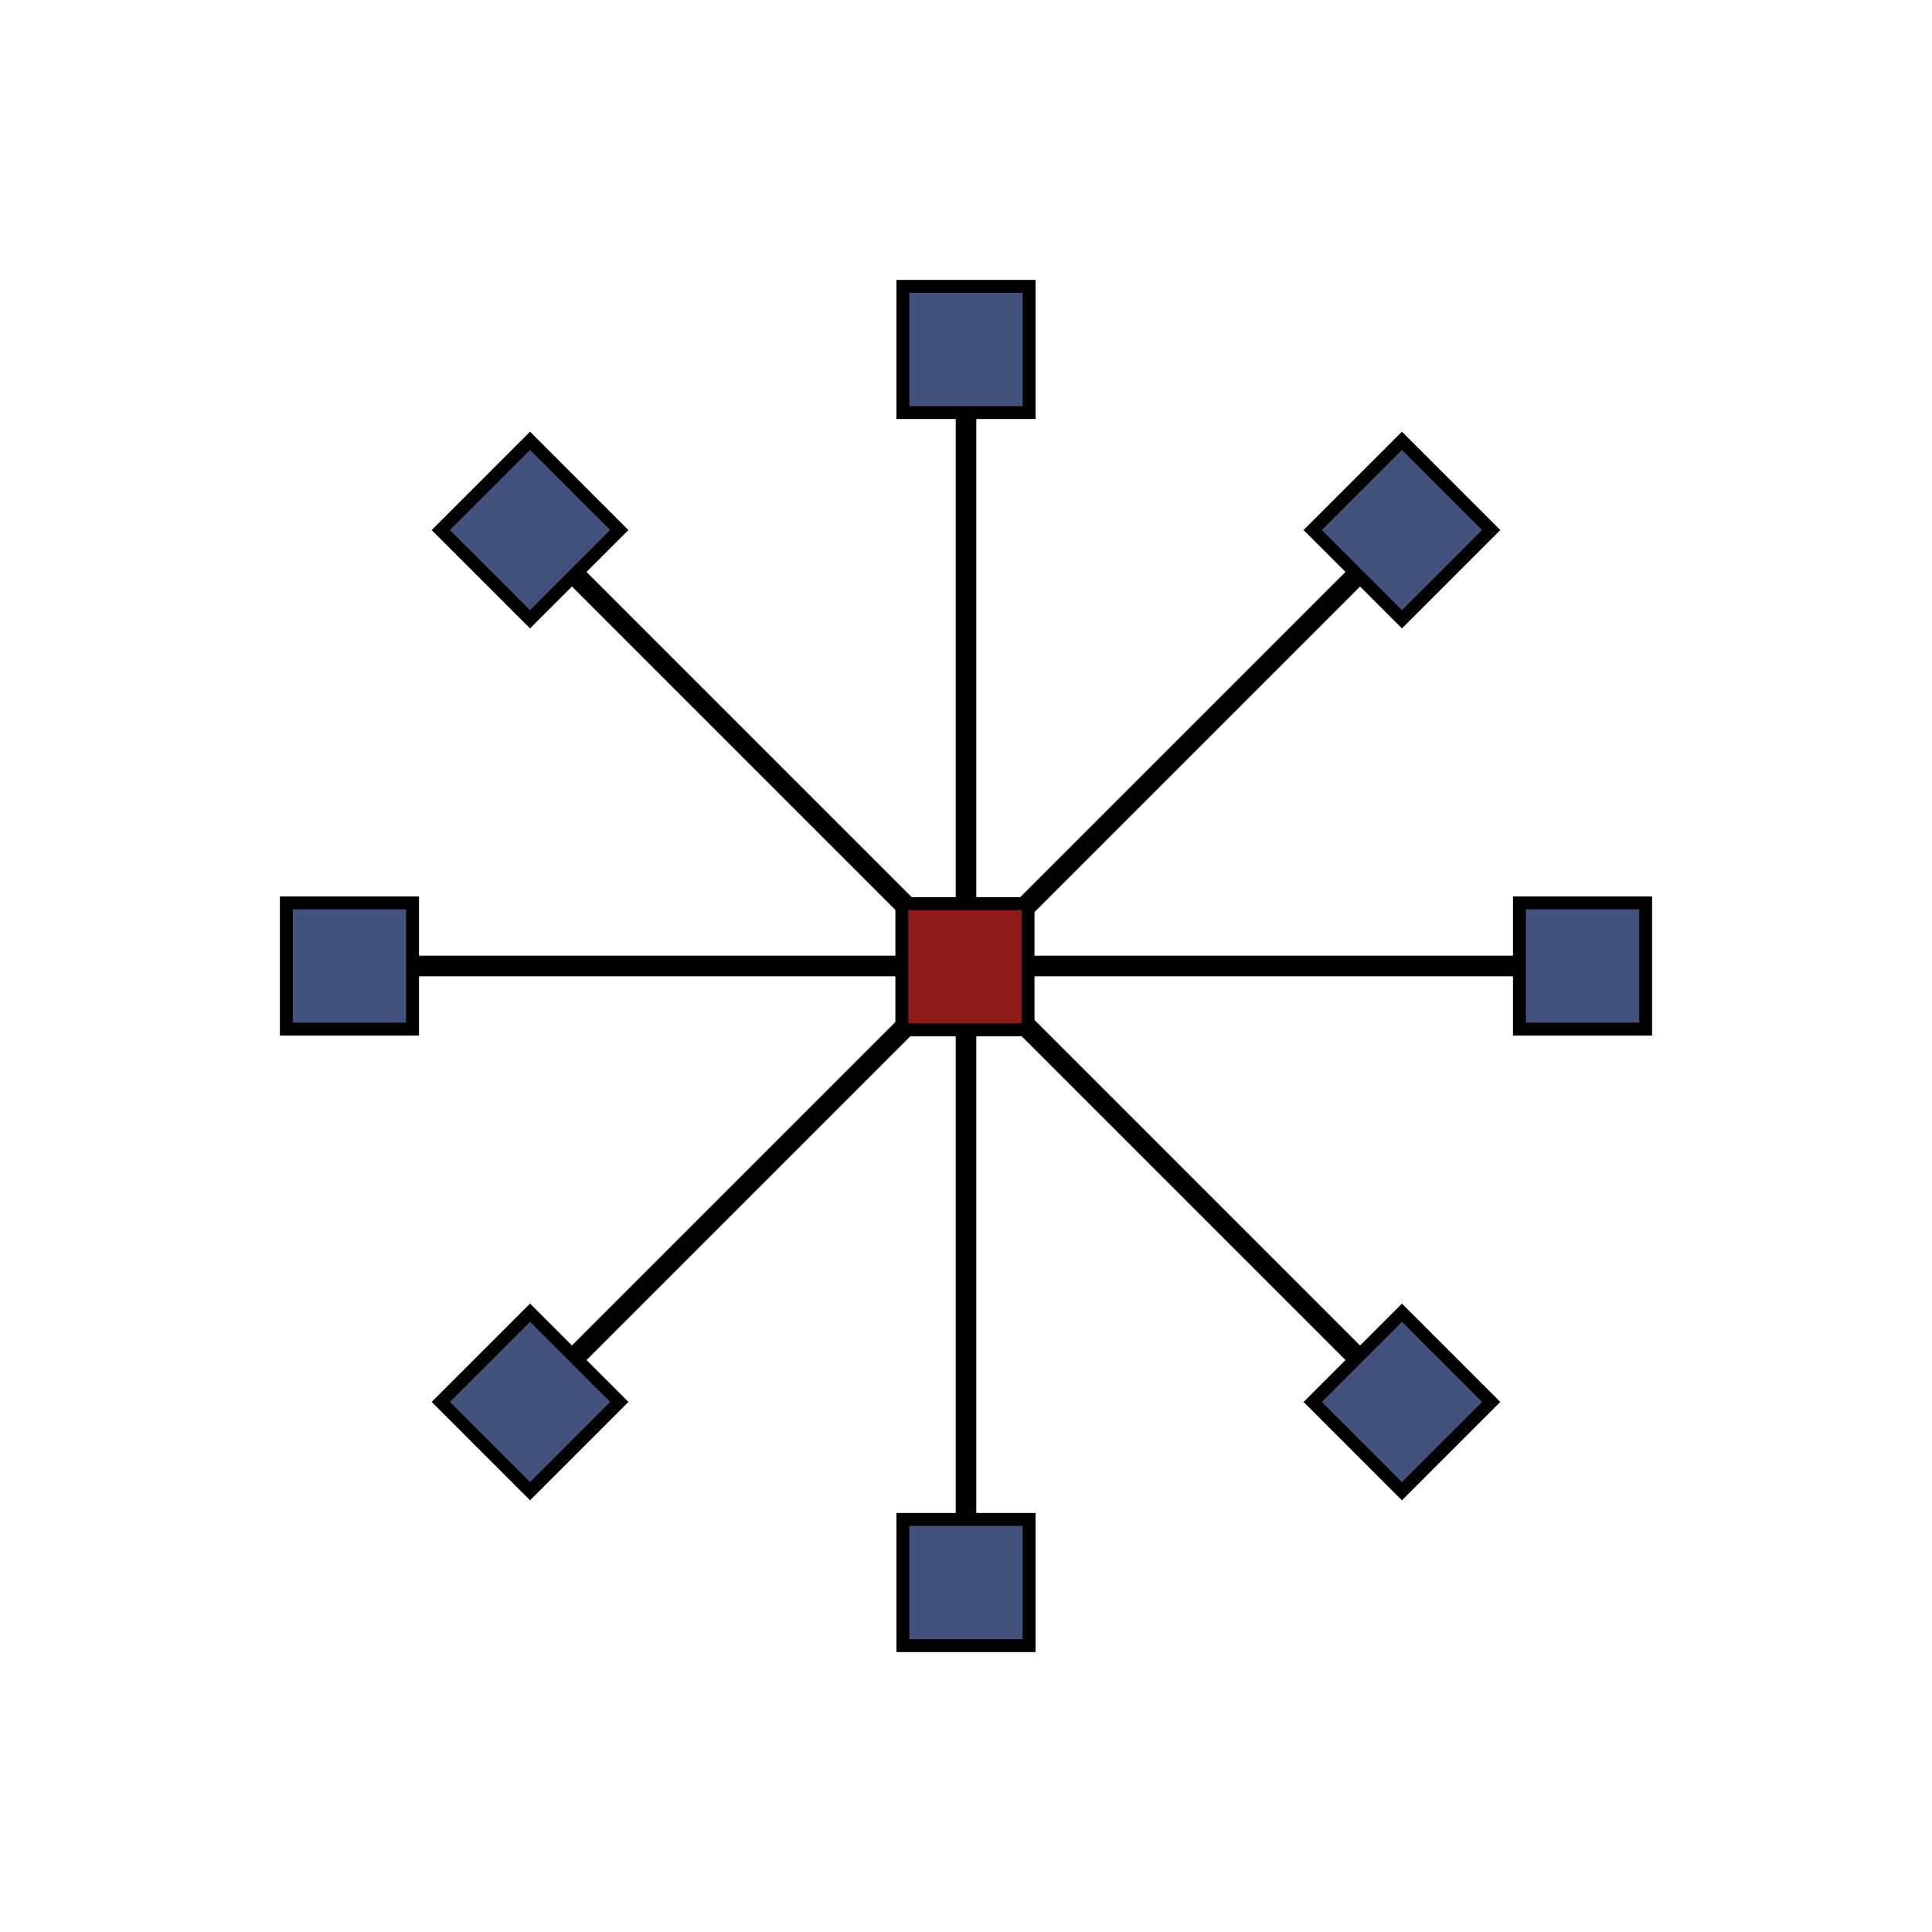
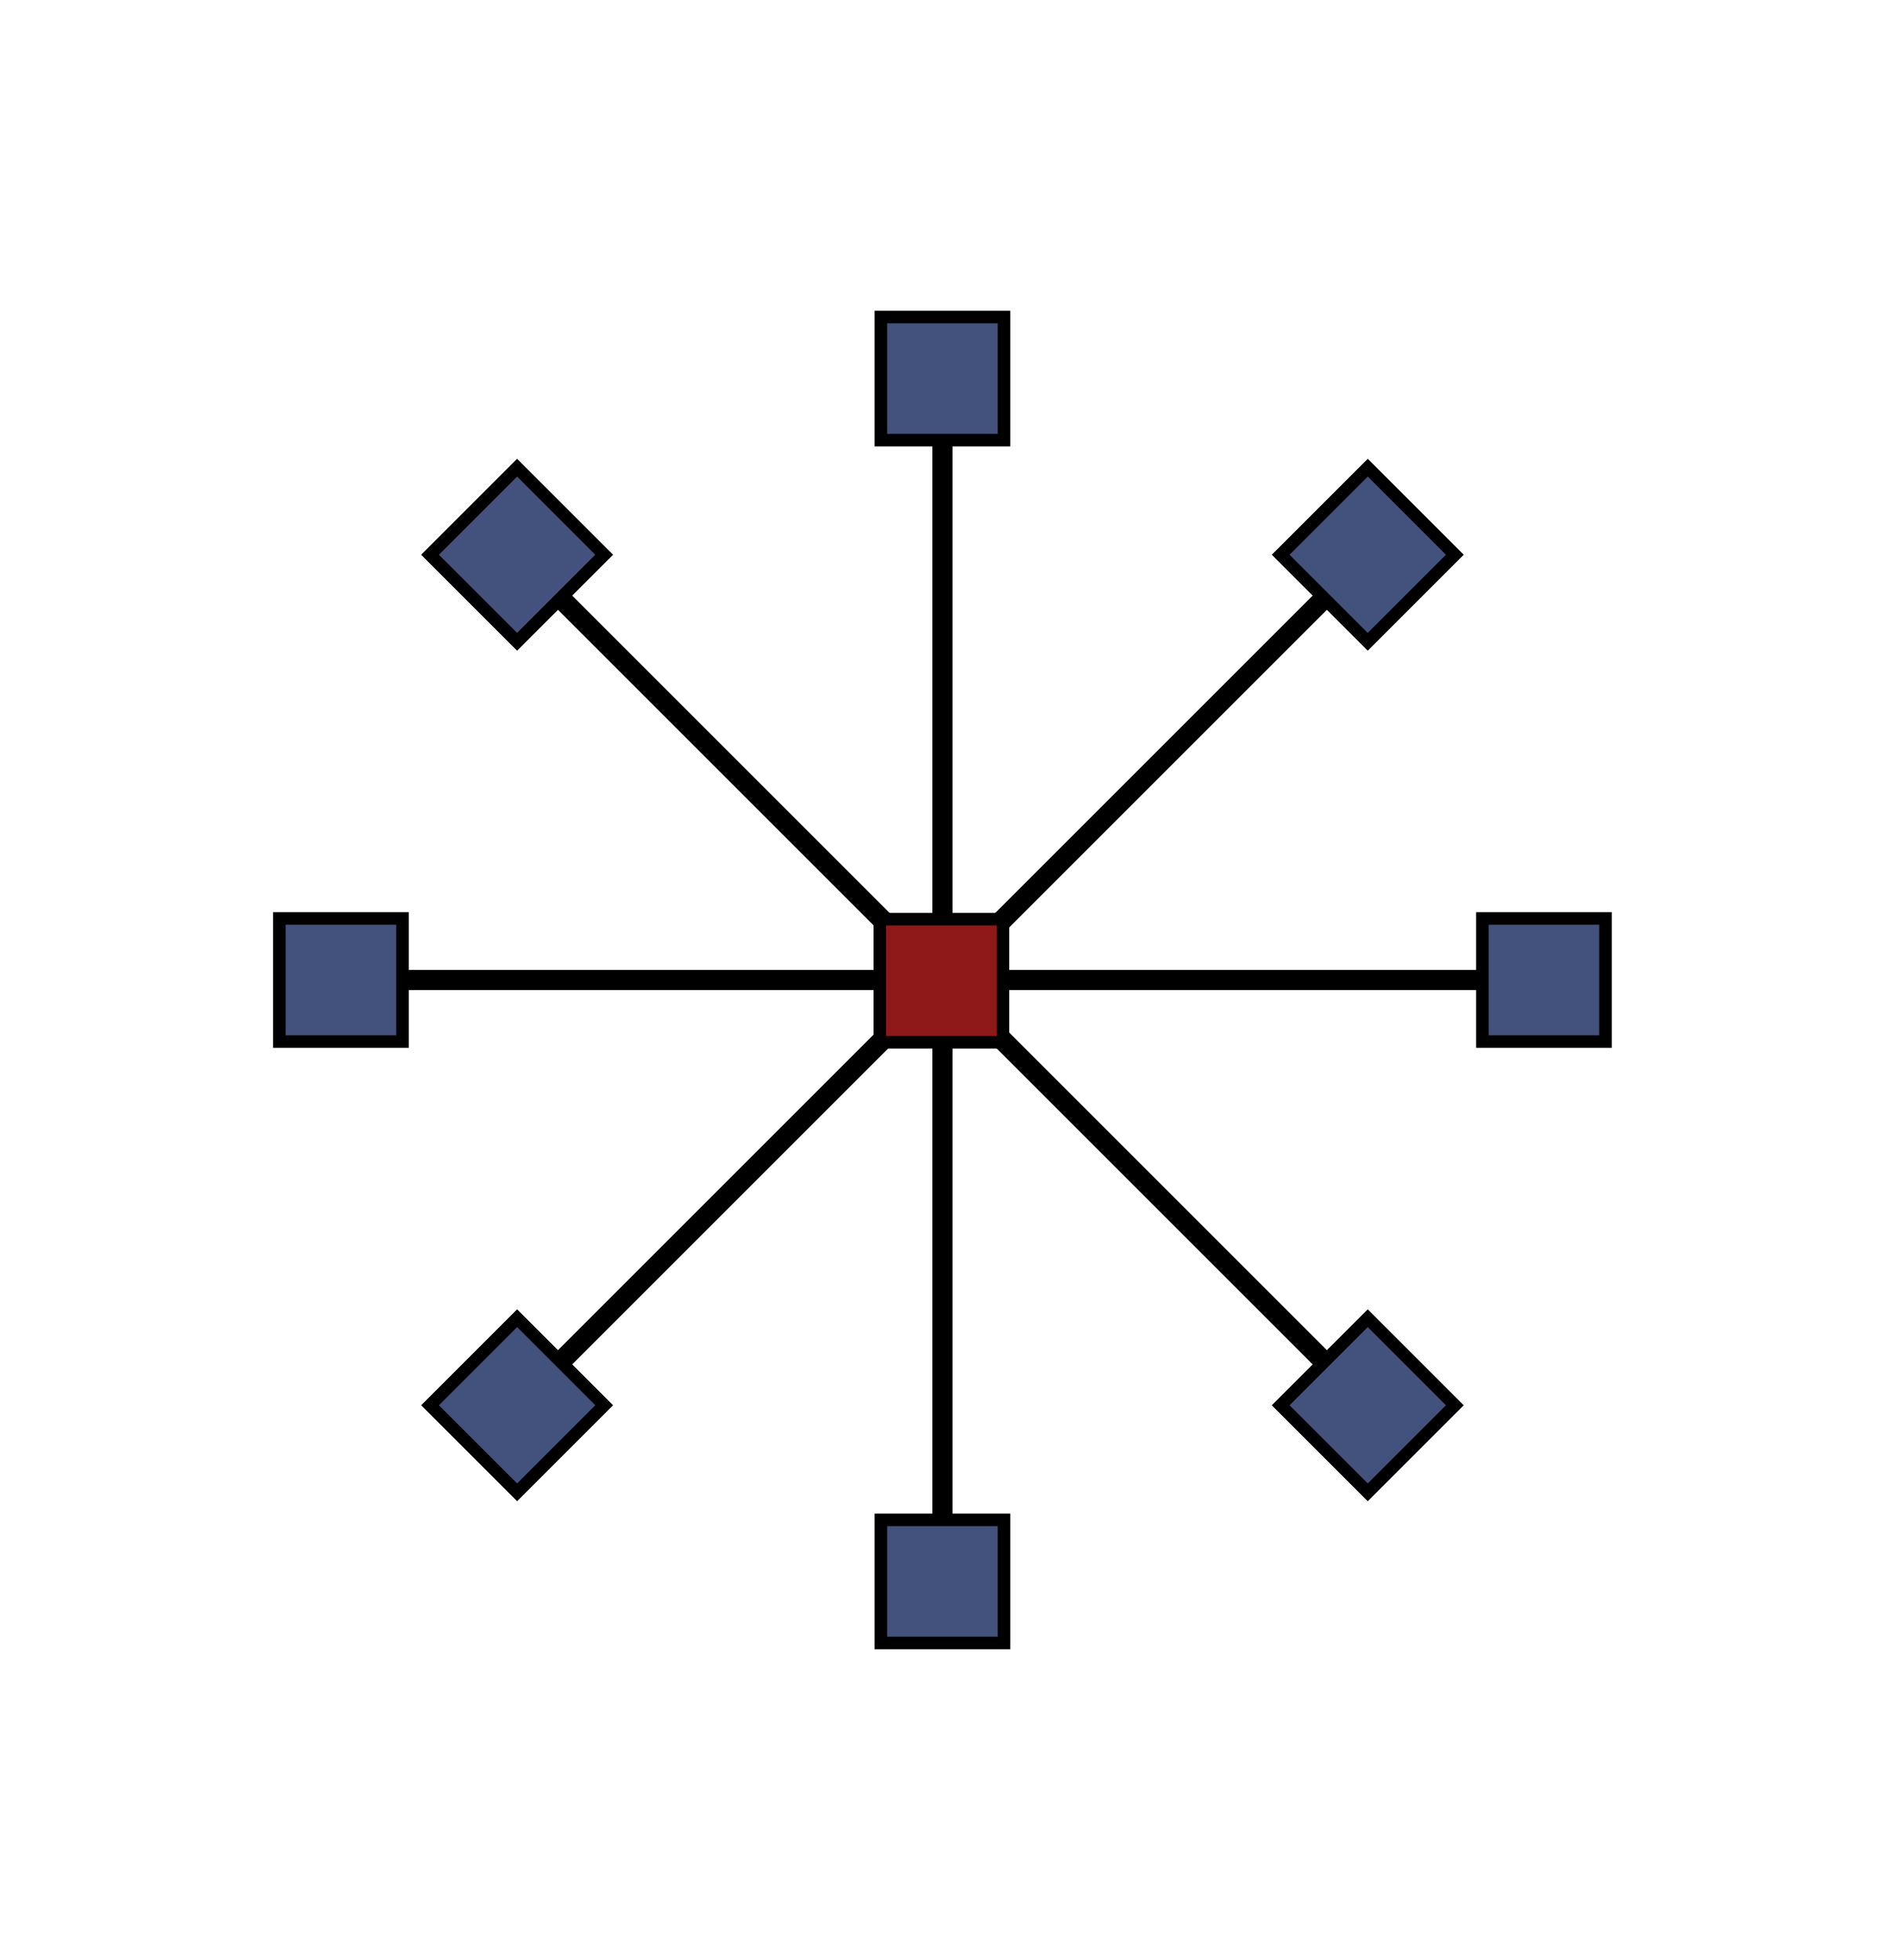
- <svg xmlns="http://www.w3.org/2000/svg" xmlns:ns1="http://www.openswatchbook.org/uri/2009/osb" width="75mm" height="75mm" viewBox="0 0 75 75" version="1.1" id="svg8">
+ <svg xmlns="http://www.w3.org/2000/svg" xmlns:ns1="http://www.openswatchbook.org/uri/2009/osb" width="75mm" height="78mm" viewBox="0 0 75 78" version="1.1" id="svg8">
  <defs id="defs2">
    <linearGradient id="linearGradient9526" ns1:paint="solid">
      <stop style="stop-color:#ffffff;stop-opacity:1;" offset="0" id="stop9524" />
    </linearGradient>
    <marker style="overflow:visible" id="marker8080" refX="0" refY="0" orient="auto">
      <path transform="scale(0.8)" style="fill:#000000;fill-opacity:1;fill-rule:evenodd;stroke:#000000;stroke-width:1pt;stroke-opacity:1" d="M 5.77,0 -2.88,5 V -5 Z" id="path8078" />
    </marker>
    <marker style="overflow:visible" id="marker7624" refX="0" refY="0" orient="auto">
      <path transform="scale(0.8)" style="fill:#000000;fill-opacity:1;fill-rule:evenodd;stroke:#000000;stroke-width:1pt;stroke-opacity:1" d="M 5.77,0 -2.88,5 V -5 Z" id="path7622" />
    </marker>
    <marker orient="auto" refY="0" refX="0" id="Arrow2Lend" style="overflow:visible">
      <path id="path5519" style="fill:#000000;fill-opacity:1;fill-rule:evenodd;stroke:#000000;stroke-width:0.625;stroke-linejoin:round;stroke-opacity:1" d="M 8.719,4.034 -2.207,0.016 8.719,-4.002 c -1.745,2.372 -1.735,5.617 -6e-7,8.035 z" transform="matrix(-1.1,0,0,-1.1,-1.1,0)" />
    </marker>
    <marker orient="auto" refY="0" refX="0" id="Arrow1Lstart" style="overflow:visible">
      <path id="path5498" d="M 0,0 5,-5 -12.5,0 5,5 Z" style="fill:#000000;fill-opacity:1;fill-rule:evenodd;stroke:#000000;stroke-width:1pt;stroke-opacity:1" transform="matrix(0.8,0,0,0.8,10,0)" />
    </marker>
    <marker orient="auto" refY="0" refX="0" id="Arrow1Lend" style="overflow:visible">
      <path id="path5501" d="M 0,0 5,-5 -12.5,0 5,5 Z" style="fill:#000000;fill-opacity:1;fill-rule:evenodd;stroke:#000000;stroke-width:1pt;stroke-opacity:1" transform="matrix(-0.8,0,0,-0.8,-10,0)" />
    </marker>
    <linearGradient id="linearGradient4715" ns1:paint="solid">
      <stop style="stop-color:#000000;stop-opacity:1;" offset="0" id="stop4713" />
    </linearGradient>
    <linearGradient id="linearGradient4709" ns1:paint="solid">
      <stop style="stop-color:#000000;stop-opacity:1;" offset="0" id="stop4707" />
    </linearGradient>
    <linearGradient id="linearGradient4703" ns1:paint="solid">
      <stop style="stop-color:#000000;stop-opacity:1;" offset="0" id="stop4701" />
    </linearGradient>
    <linearGradient id="linearGradient4627" ns1:paint="solid">
      <stop style="stop-color:#000000;stop-opacity:1;" offset="0" id="stop4625" />
    </linearGradient>
  </defs>
-   <g id="layer1" transform="translate(0,-222)">
-     <g id="g17629" transform="translate(8.76491,-20.23488)">
-       <rect y="253.351" x="26.285" height="4.9" width="4.9" id="rect4659" style="fill:#43517d;fill-opacity:1;fill-rule:nonzero;stroke:#000000;stroke-width:0.5;stroke-miterlimit:4;stroke-dasharray:none;stroke-opacity:1" />
-       <path id="path9514" d="m 28.735,258.301 v 42.868" style="fill:none;stroke:#000000;stroke-width:0.8;stroke-linecap:butt;stroke-linejoin:miter;stroke-miterlimit:4;stroke-dasharray:none;stroke-opacity:1" />
-       <rect style="fill:#43517d;fill-opacity:1;fill-rule:nonzero;stroke:#000000;stroke-width:0.5;stroke-miterlimit:4;stroke-dasharray:none;stroke-opacity:1" id="rect17082" width="4.9" height="4.9" x="26.285" y="301.219" />
-       <rect transform="rotate(90)" style="fill:#43517d;fill-opacity:1;fill-rule:nonzero;stroke:#000000;stroke-width:0.5;stroke-miterlimit:4;stroke-dasharray:none;stroke-opacity:1" id="rect17089" width="4.9" height="4.9" x="277.285" y="-55.119" />
-       <path style="fill:none;stroke:#000000;stroke-width:0.8;stroke-linecap:butt;stroke-linejoin:miter;stroke-miterlimit:4;stroke-dasharray:none;stroke-opacity:1" d="M 50.169,279.735 H 7.301" id="path17091" />
-       <rect transform="rotate(90)" y="-7.251" x="277.285" height="4.9" width="4.9" id="rect17093" style="fill:#43517d;fill-opacity:1;fill-rule:nonzero;stroke:#000000;stroke-width:0.5;stroke-miterlimit:4;stroke-dasharray:none;stroke-opacity:1" />
-       <rect transform="rotate(45)" style="fill:#43517d;fill-opacity:1;fill-rule:nonzero;stroke:#000000;stroke-width:0.5;stroke-miterlimit:4;stroke-dasharray:none;stroke-opacity:1" id="rect17097" width="4.9" height="4.9" x="215.671" y="151.1" />
-       <path style="fill:none;stroke:#000000;stroke-width:0.8;stroke-linecap:butt;stroke-linejoin:miter;stroke-miterlimit:4;stroke-dasharray:none;stroke-opacity:1" d="M 43.891,264.579 13.579,294.891" id="path17099" />
-       <rect transform="rotate(45)" y="198.967" x="215.671" height="4.9" width="4.9" id="rect17101" style="fill:#43517d;fill-opacity:1;fill-rule:nonzero;stroke:#000000;stroke-width:0.5;stroke-miterlimit:4;stroke-dasharray:none;stroke-opacity:1" />
-       <rect transform="rotate(135)" y="-244.505" x="175.034" height="4.9" width="4.9" id="rect17105" style="fill:#43517d;fill-opacity:1;fill-rule:nonzero;stroke:#000000;stroke-width:0.5;stroke-miterlimit:4;stroke-dasharray:none;stroke-opacity:1" />
-       <path id="path17107" d="M 43.891,294.891 13.579,264.579" style="fill:none;stroke:#000000;stroke-width:0.8;stroke-linecap:butt;stroke-linejoin:miter;stroke-miterlimit:4;stroke-dasharray:none;stroke-opacity:1" />
-       <rect transform="rotate(135)" style="fill:#43517d;fill-opacity:1;fill-rule:nonzero;stroke:#000000;stroke-width:0.5;stroke-miterlimit:4;stroke-dasharray:none;stroke-opacity:1" id="rect17109" width="4.9" height="4.9" x="175.034" y="-196.637" />
-       <rect style="fill:#8d1919;fill-opacity:1;fill-rule:nonzero;stroke:#000000;stroke-width:0.5;stroke-miterlimit:4;stroke-dasharray:none;stroke-opacity:1" id="rect17113" width="4.9" height="4.9" x="26.244" y="277.314" />
+   <g id="layer1" transform="translate(0,-219)">
+     <g id="g10944" transform="translate(0,-1.5)">
+       <g transform="translate(8.76491,-20.23488)" id="g17629">
+         <rect style="fill:#43517d;fill-opacity:1;fill-rule:nonzero;stroke:#000000;stroke-width:0.5;stroke-miterlimit:4;stroke-dasharray:none;stroke-opacity:1" id="rect4659" width="4.9" height="4.9" x="26.285" y="253.351" />
+         <path style="fill:none;stroke:#000000;stroke-width:0.8;stroke-linecap:butt;stroke-linejoin:miter;stroke-miterlimit:4;stroke-dasharray:none;stroke-opacity:1" d="m 28.735,258.301 v 42.868" id="path9514" />
+         <rect y="301.219" x="26.285" height="4.9" width="4.9" id="rect17082" style="fill:#43517d;fill-opacity:1;fill-rule:nonzero;stroke:#000000;stroke-width:0.5;stroke-miterlimit:4;stroke-dasharray:none;stroke-opacity:1" />
+         <rect y="-55.119" x="277.285" height="4.9" width="4.9" id="rect17089" style="fill:#43517d;fill-opacity:1;fill-rule:nonzero;stroke:#000000;stroke-width:0.5;stroke-miterlimit:4;stroke-dasharray:none;stroke-opacity:1" transform="rotate(90)" />
+         <path id="path17091" d="M 50.169,279.735 H 7.301" style="fill:none;stroke:#000000;stroke-width:0.8;stroke-linecap:butt;stroke-linejoin:miter;stroke-miterlimit:4;stroke-dasharray:none;stroke-opacity:1" />
+         <rect style="fill:#43517d;fill-opacity:1;fill-rule:nonzero;stroke:#000000;stroke-width:0.5;stroke-miterlimit:4;stroke-dasharray:none;stroke-opacity:1" id="rect17093" width="4.9" height="4.9" x="277.285" y="-7.251" transform="rotate(90)" />
+         <rect y="151.1" x="215.671" height="4.9" width="4.9" id="rect17097" style="fill:#43517d;fill-opacity:1;fill-rule:nonzero;stroke:#000000;stroke-width:0.5;stroke-miterlimit:4;stroke-dasharray:none;stroke-opacity:1" transform="rotate(45)" />
+         <path id="path17099" d="M 43.891,264.579 13.579,294.891" style="fill:none;stroke:#000000;stroke-width:0.8;stroke-linecap:butt;stroke-linejoin:miter;stroke-miterlimit:4;stroke-dasharray:none;stroke-opacity:1" />
+         <rect style="fill:#43517d;fill-opacity:1;fill-rule:nonzero;stroke:#000000;stroke-width:0.5;stroke-miterlimit:4;stroke-dasharray:none;stroke-opacity:1" id="rect17101" width="4.9" height="4.9" x="215.671" y="198.967" transform="rotate(45)" />
+         <rect style="fill:#43517d;fill-opacity:1;fill-rule:nonzero;stroke:#000000;stroke-width:0.5;stroke-miterlimit:4;stroke-dasharray:none;stroke-opacity:1" id="rect17105" width="4.9" height="4.9" x="175.034" y="-244.505" transform="rotate(135)" />
+         <path style="fill:none;stroke:#000000;stroke-width:0.8;stroke-linecap:butt;stroke-linejoin:miter;stroke-miterlimit:4;stroke-dasharray:none;stroke-opacity:1" d="M 43.891,294.891 13.579,264.579" id="path17107" />
+         <rect y="-196.637" x="175.034" height="4.9" width="4.9" id="rect17109" style="fill:#43517d;fill-opacity:1;fill-rule:nonzero;stroke:#000000;stroke-width:0.5;stroke-miterlimit:4;stroke-dasharray:none;stroke-opacity:1" transform="rotate(135)" />
+         <rect y="277.314" x="26.244" height="4.9" width="4.9" id="rect17113" style="fill:#8d1919;fill-opacity:1;fill-rule:nonzero;stroke:#000000;stroke-width:0.5;stroke-miterlimit:4;stroke-dasharray:none;stroke-opacity:1" />
+       </g>
    </g>
  </g>
</svg>
